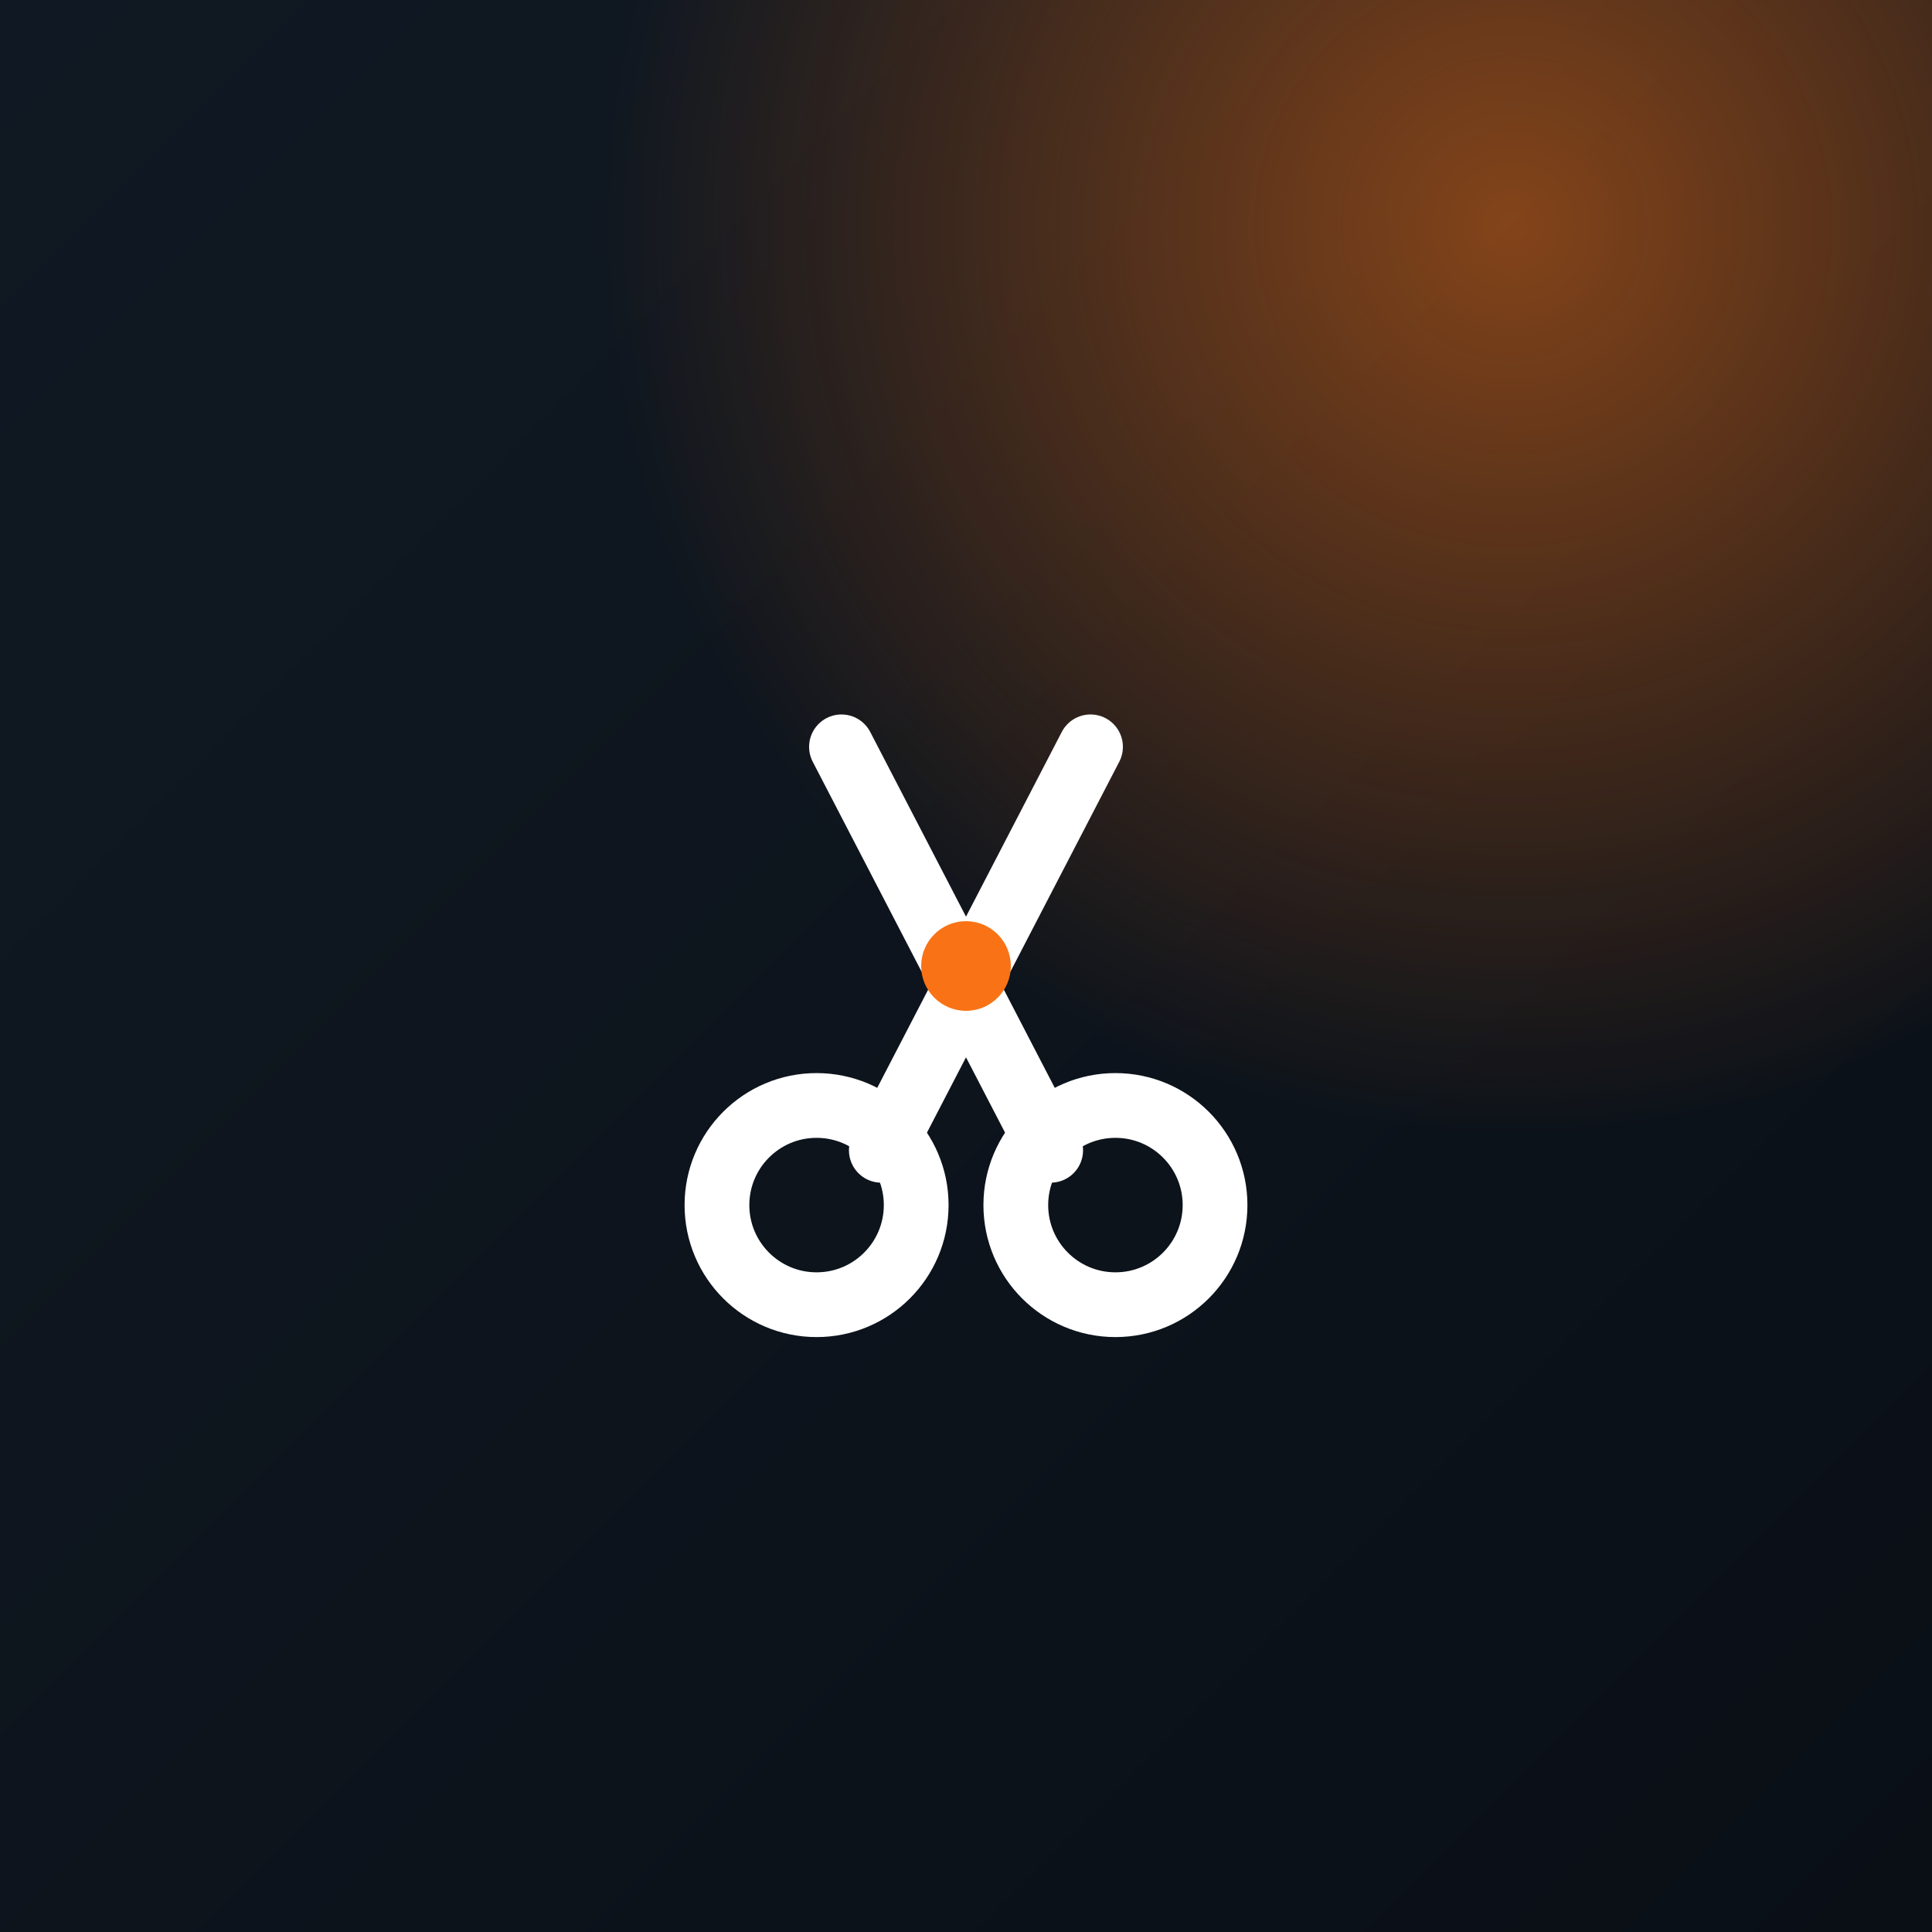
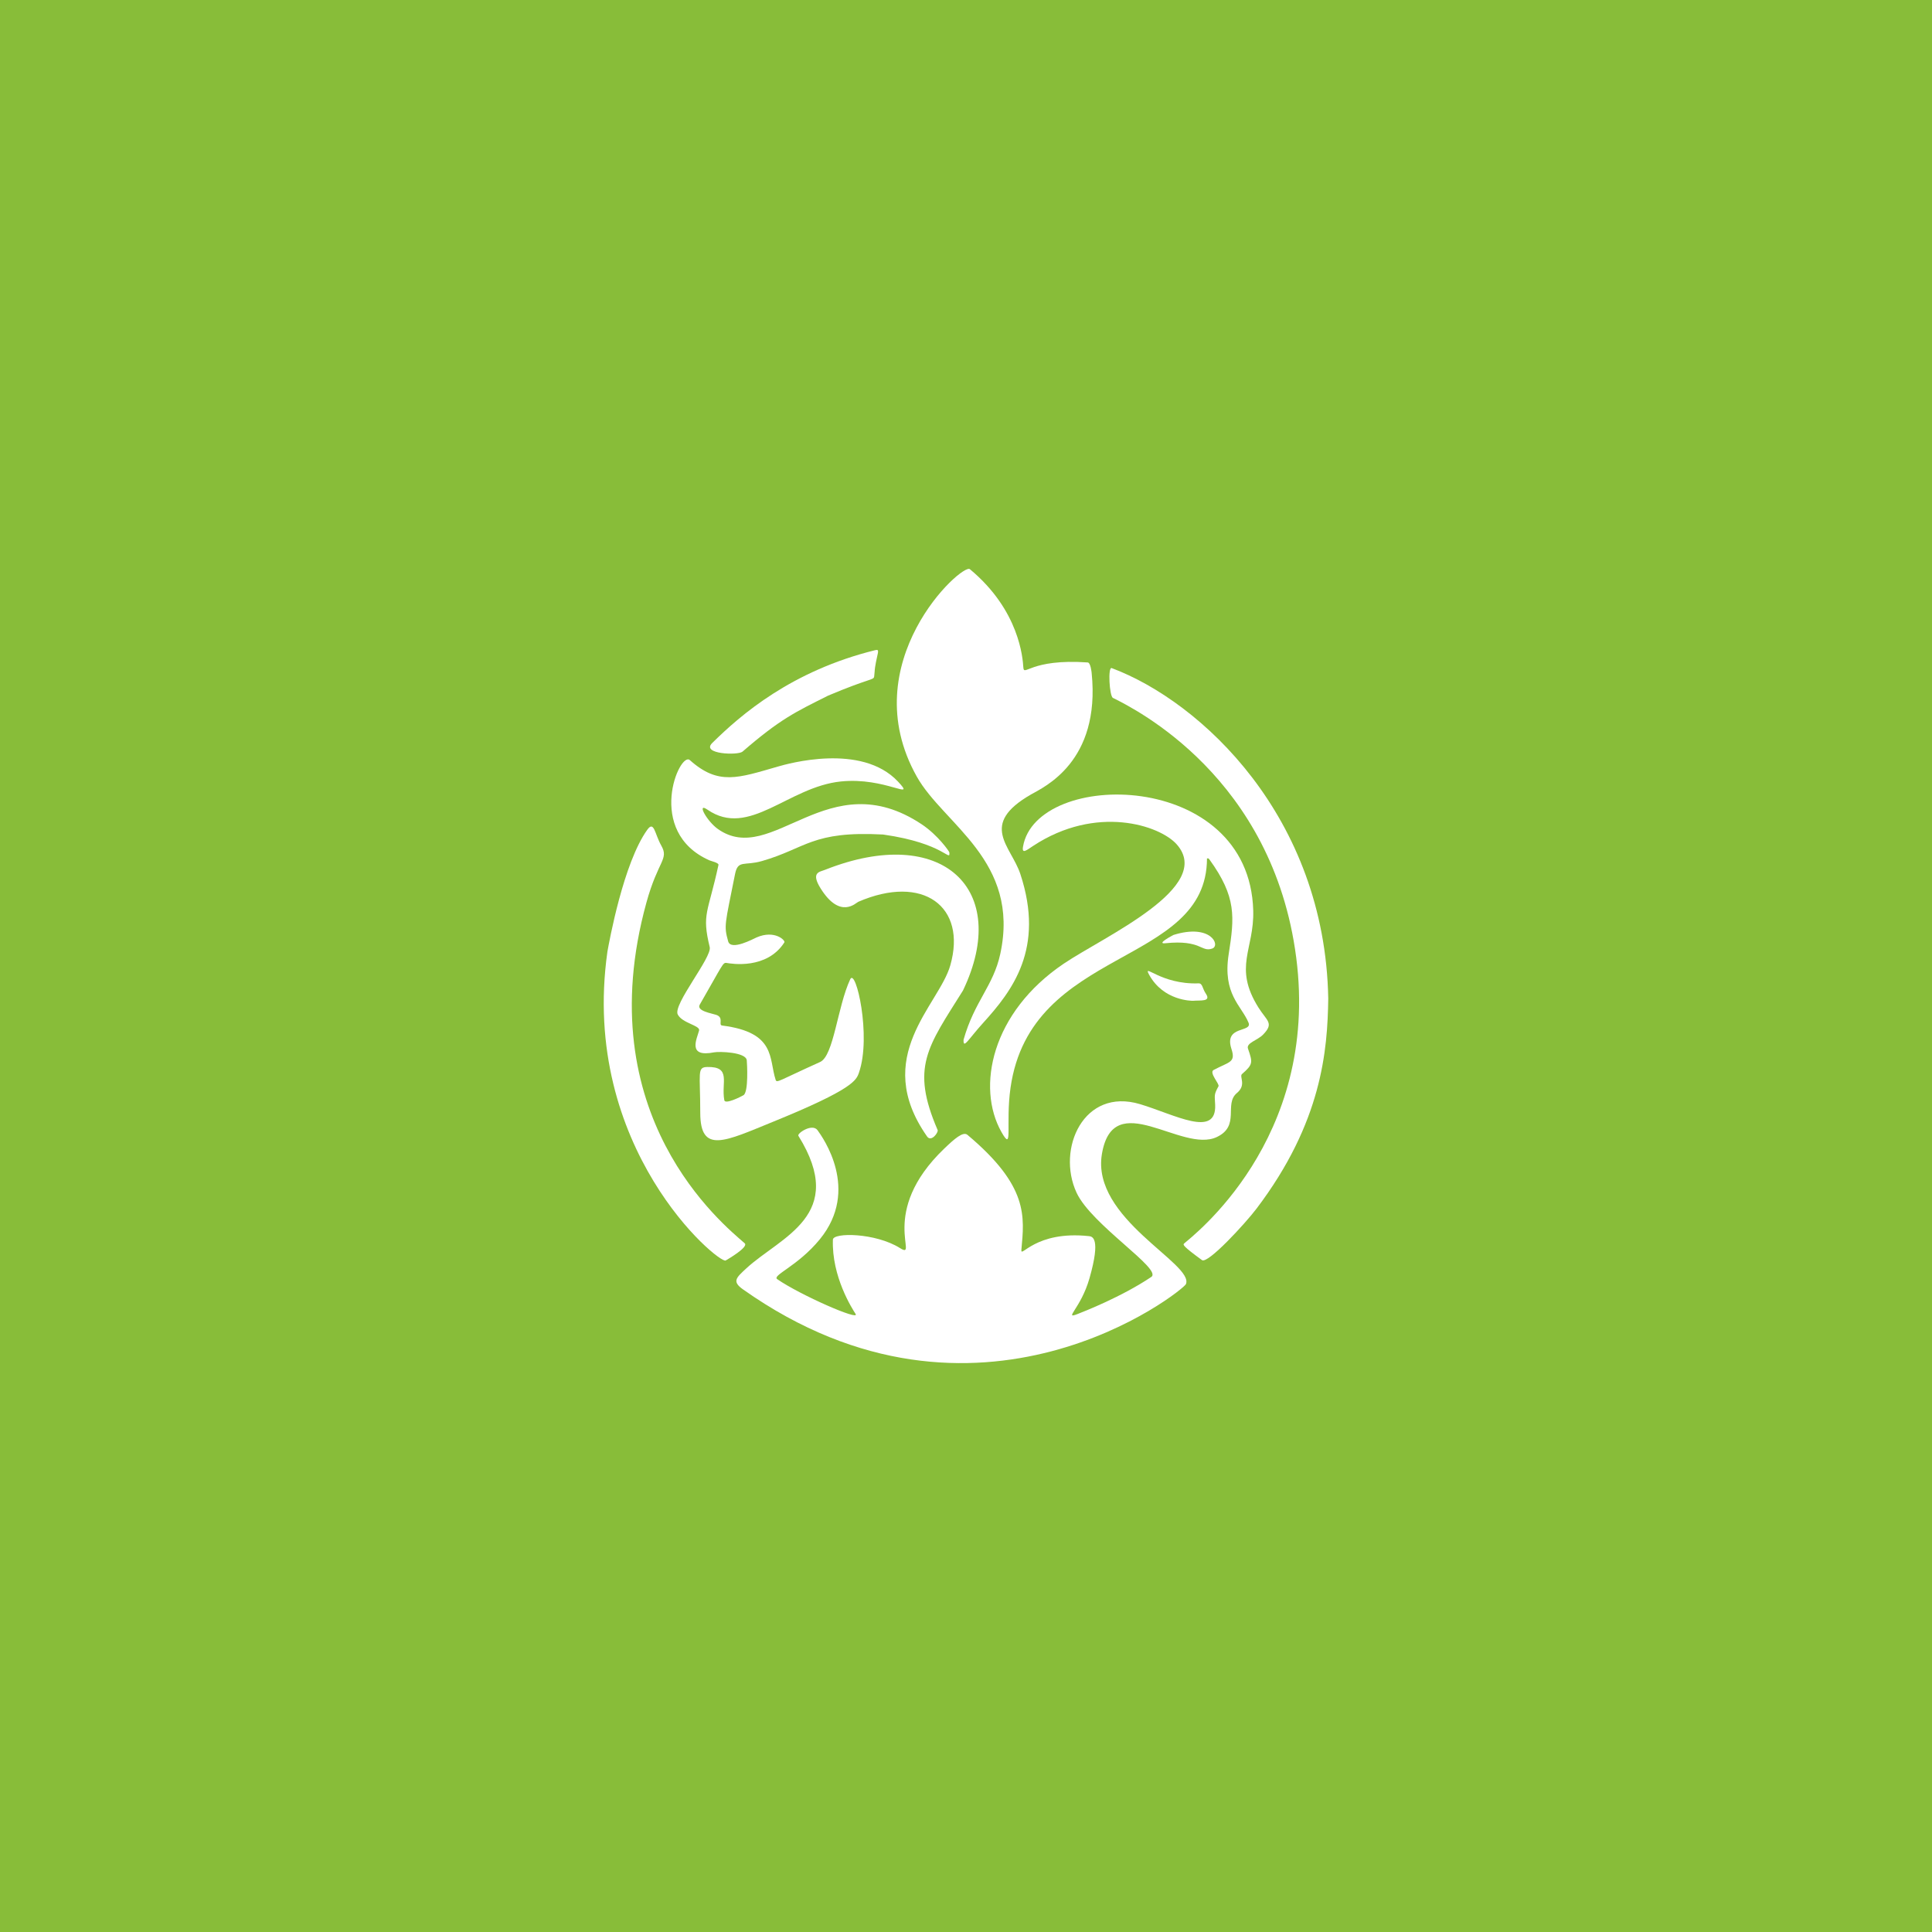
- <svg xmlns="http://www.w3.org/2000/svg" viewBox="0 0 512 512" width="512" height="512" role="img" aria-label="Barber Admin">
-   <defs>
-     <linearGradient id="bg" x1="0" y1="0" x2="1" y2="1">
-       <stop offset="0" stop-color="#101923" />
-       <stop offset="1" stop-color="#0a0f16" />
-     </linearGradient>
-     <radialGradient id="glow" cx="0.78" cy="0.12" r="0.85">
-       <stop offset="0" stop-color="#f97316" stop-opacity="0.5" />
-       <stop offset="0.55" stop-color="#f97316" stop-opacity="0" />
-     </radialGradient>
-   </defs>
-   <rect width="512" height="512" fill="url(#bg)" />
-   <rect width="512" height="512" fill="url(#glow)" />
-   <g transform="translate(256 256) scale(0.66) translate(-256 -256)" stroke-linecap="round" stroke-linejoin="round" fill="none">
-     <path d="M222 330 L306 168" stroke="#ffffff" stroke-width="26" />
-     <path d="M290 330 L206 168" stroke="#ffffff" stroke-width="26" />
-     <circle cx="196" cy="352" r="40" stroke="#ffffff" stroke-width="26" />
-     <circle cx="316" cy="352" r="40" stroke="#ffffff" stroke-width="26" />
-     <circle cx="256" cy="256" r="18" fill="#f97316" stroke="none" />
+ <svg xmlns="http://www.w3.org/2000/svg" viewBox="0 0 512 512" width="512" height="512" role="img" aria-label="alora app icon">
+   <rect width="512" height="512" rx="0" fill="#88bd39" />
+   <g fill="#fff" fill-rule="evenodd" transform="translate(256 256) scale(0.5910215) translate(-411.0874 -1004.469)">
+     <path d="M519.148,956.234c-0.116,48.779 -78.997,39.11 -88.095,102.826c-2.345,16.419 1.336,29.43 -4.099,19.799c-11.284,-19.997 -4.496,-53.574 28.045,-75.492c18.192,-12.254 67.613,-34.21 50.578,-53.434c-7.602,-8.578 -36.077,-17.952 -64.401,0.696c-2.907,1.914 -5.111,3.805 -4.524,0.34c5.916,-34.926 101.503,-34.845 103.229,28.66c0.474,17.457 -9.041,25.252 2.302,43.412c3.816,6.11 7.18,7.002 2.11,12.198c-2.567,2.631 -7.663,3.7 -6.757,6.312c2.164,6.24 2.288,7.018 -2.698,11.376c-1.316,1.15 2.129,4.839 -2.245,8.47c-6.018,4.995 1.638,14.699 -9.026,19.755c-15.775,7.48 -46.432,-22.756 -51.541,7.63c-4.878,29.008 41.542,49.216 37.663,58.352c-1.207,2.844 -93.461,76.664 -198.587,2.34c-5.037,-3.561 -3.094,-5.19 1.466,-9.408c15.375,-14.222 45.62,-23.682 23.352,-59.474c-0.654,-1.051 6.243,-5.767 8.621,-2.46c2.283,3.175 19.169,26.658 1.013,48.867c-9.868,12.07 -21.59,16.176 -19.109,17.894c10.2,7.065 37.308,18.973 35.133,15.591c-1.508,-2.344 -10.776,-16.753 -10.17,-33.326c0.119,-3.253 19.041,-3.131 30.092,3.796c8.88,5.565 -10.141,-15.853 19.797,-44.573c4.541,-4.356 8.474,-7.853 10.438,-6.204c27.43,23.033 25.557,36.499 24.183,51.593c-0.354,3.887 6.236,-8.739 30.235,-6.18c1.506,0.161 5.536,0.59 0.298,18.925c-3.861,13.515 -11.75,18.503 -5.396,16.027c2.763,-1.077 19.909,-7.759 33.118,-16.654c5.138,-3.46 -26.839,-23.338 -33.522,-37.795c-9.072,-19.623 3.21,-47.264 28.486,-39.676c15.594,4.681 34.3,15.337 33.672,0.301c-0.181,-4.347 -0.636,-4.457 1.492,-8.311c0.577,-1.045 -4.41,-6.142 -2.16,-7.331c7.052,-3.726 9.987,-3.27 7.966,-9.435c-3.495,-10.662 9.544,-7.211 7.659,-11.774c-3.179,-7.696 -11.708,-12.723 -8.887,-30.734c2.609,-16.656 3.531,-25.587 -8.601,-42.381c-0.654,-0.905 -0.888,-0.403 -1.133,-0.514Z" />
+     <path d="M409.991,1037.541c4.921,-17.403 13.332,-24.006 16.468,-38.5c9.046,-41.807 -25.382,-58.014 -37.429,-79.482c-28.686,-51.116 20.346,-95.887 23.794,-93.023c22.271,18.499 23.704,40.009 23.971,44.009c0.292,4.391 3.016,-3.99 28.861,-2.187c1.309,0.091 1.739,4.338 1.779,4.741c4.041,39.929 -21.47,51.154 -27.278,54.5c-23.475,13.528 -8.849,23.069 -4.703,35.623c11.067,33.514 -3.669,52.416 -16.718,66.805c-6.754,7.448 -8.894,11.904 -8.745,7.513Z" />
+     <path d="M373.932,945.513c-31.969,-1.7 -34.408,6.167 -54.335,11.895c-7.942,2.283 -10.767,-0.692 -12.073,5.864c-4.552,22.855 -5.07,23.012 -3.082,30.142c1.224,4.39 11.451,-1.195 12.744,-1.757c8.114,-3.532 13.009,1.369 12.471,2.21c-7.864,12.278 -23.714,9.605 -25.882,9.24c-1.753,-0.296 -1.585,0.494 -12.06,18.67c-1.652,2.867 5.446,3.933 7.394,4.604c3.591,1.237 0.769,4.545 2.642,4.782c24.241,3.068 20.871,14.856 23.977,24.321c0.535,1.632 1.336,0.409 19.932,-7.968c6.156,-2.773 7.769,-24.83 13.519,-37.106c2.474,-5.283 9.609,25.501 3.901,41.921c-1.161,3.339 -2.554,7.348 -38.365,21.924c-21.687,8.827 -32.772,14.688 -32.783,-3.956c-0.011,-18.003 -1.53,-20.441 3.129,-20.545c10.995,-0.246 6.157,7.014 7.662,14.918c0.366,1.92 7.145,-1.417 8.585,-2.268c2.346,-1.388 1.614,-14.256 1.479,-15.642c-0.361,-3.713 -12.39,-4.027 -14.645,-3.581c-12.098,2.396 -7.782,-5.905 -6.738,-9.777c0.617,-2.288 -7.558,-3.245 -9.572,-7.206c-2.25,-4.424 15.44,-25.655 14.341,-30.192c-3.651,-15.078 -0.761,-15.131 3.925,-36.866c0.205,-0.951 -3.25,-1.692 -4.018,-2.032c-29.046,-12.843 -13.408,-49.063 -8.815,-44.955c12.818,11.463 21.615,8.027 39.54,2.873c4.167,-1.198 37.374,-10.746 53.782,6.743c8.397,8.951 -5.56,-2.086 -25.594,-0.045c-23.666,2.412 -41.158,25.548 -59.824,12.649c-5.091,-3.518 -0.215,5.221 4.66,8.667c24.435,17.27 49.411,-30.016 91.383,-2.115c7.349,4.885 12.37,12.216 12.404,12.584c0.424,4.62 -2.014,-4.053 -29.682,-7.993Z" />
+     <path d="M573.518,1019.071c-0.322,23.302 -2.858,55.517 -32.153,94.185c-4.968,6.558 -21.873,24.991 -24.475,23.085c-8.555,-6.267 -8.632,-6.872 -7.985,-7.459c3.081,-2.798 60.863,-46.24 50.248,-128.222c-10.446,-80.675 -71.991,-111.335 -82.196,-116.419c-1.551,-0.773 -2.337,-14.03 -0.53,-13.353c40.061,15.011 95.641,66.621 97.09,148.183Z" />
+     <path d="M250.297,998.046c0.817,-4.525 7.168,-39.703 17.852,-54.629c3.113,-4.349 3.314,1.774 6.312,7.075c3.504,6.195 -1.459,6.612 -6.667,25.518c-26.327,95.562 34.516,144.438 44.056,152.786c1.92,1.68 -7.724,7.259 -8.52,7.719c-2.945,1.704 -65.499,-50.185 -53.032,-138.469Z" />
+     <path d="M409.74,1015.451c-15.915,25.396 -23.558,34.345 -11.365,62.583c0.419,0.971 -2.843,5.586 -4.748,2.868c-25.11,-35.825 5.3,-58.765 10.421,-76.718c7.531,-26.399 -12.227,-41.088 -41.302,-28.483c-0.971,0.421 -8.062,7.961 -16.782,-5.922c-4.625,-7.363 -0.522,-7.471 1.92,-8.441c52.448,-20.817 83.61,8.676 61.855,54.113Z" />
+     <path d="M425.168,1130.742c-3.259,16.344 -6.267,15.039 -14.238,29.776c-0.909,1.68 -1.179,-0.132 -7.528,-9.624c-14.667,-21.926 -10.67,-39.29 5.42,-55.962c2.955,-3.062 11.572,10.984 13.117,14.366c4.835,10.584 3.65,17.186 3.229,21.444Z" />
+     <path d="M404.809,909.979c-1.629,14.472 -0.806,16.126 -1.465,15.106c-15.852,-24.519 -14.262,-60.288 7.608,-81.541c3.451,-3.354 18.443,29.879 13.487,34.447c-5.726,5.278 -14.608,9.829 -19.63,31.988Z" />
+     <path d="M441.083,882.885c1.124,-0.394 14.613,-5.122 14.744,-2.115c1.154,26.505 -19.8,37.629 -23.021,39.338c-9.213,4.891 -9.813,4.173 -16.455,12.272c-1.536,1.873 -2.595,-9.838 -0.773,-17.78c5.637,-24.58 23.905,-30.867 25.505,-31.715Z" />
+     <path d="M349.308,883.213c-14.791,7.409 -21.515,10.499 -38.435,25.136c-2.017,1.745 -18.665,1.161 -13.596,-3.85c12.863,-12.714 35.562,-32.377 73.087,-41.648c2.391,-0.591 0.946,1.191 -0.047,7.662c-0.209,1.362 -0.203,2.752 -0.401,4.116c-0.256,1.767 -1.438,0.508 -20.608,8.584Z" />
+     <path d="M400.536,1166.617c0.787,2.792 2.675,4.294 0.047,4.048c-4.104,-0.385 -35.788,-3.361 -38.469,-34.287c-0.285,-3.283 20.633,0.459 32.069,17.588c3.959,5.929 3.767,5.963 6.352,12.652Z" />
+     <path d="M454.056,1150.311c-2.49,4.161 -7.949,18.138 -34.518,20.355c-3.522,0.294 8.773,-33.394 37.403,-35.477c3.777,-0.275 -2.396,13.992 -2.885,15.122Z" />
+     <path d="M512.766,1020.074c-0.286,-0.033 -13.077,0.155 -19.584,-11.723c-2.986,-5.452 5.273,4.512 22.146,3.901c1.886,-0.068 1.652,2.163 3.3,4.611c2.537,3.769 -2.44,2.892 -5.862,3.211Z" />
+     <path d="M504.125,990.545c16.765,-5.229 21.204,4.734 17.388,6.092c-5.029,1.789 -4.875,-4.052 -21.032,-2.371c-4.335,0.451 3.274,-3.527 3.643,-3.72Z" />
  </g>
</svg>
